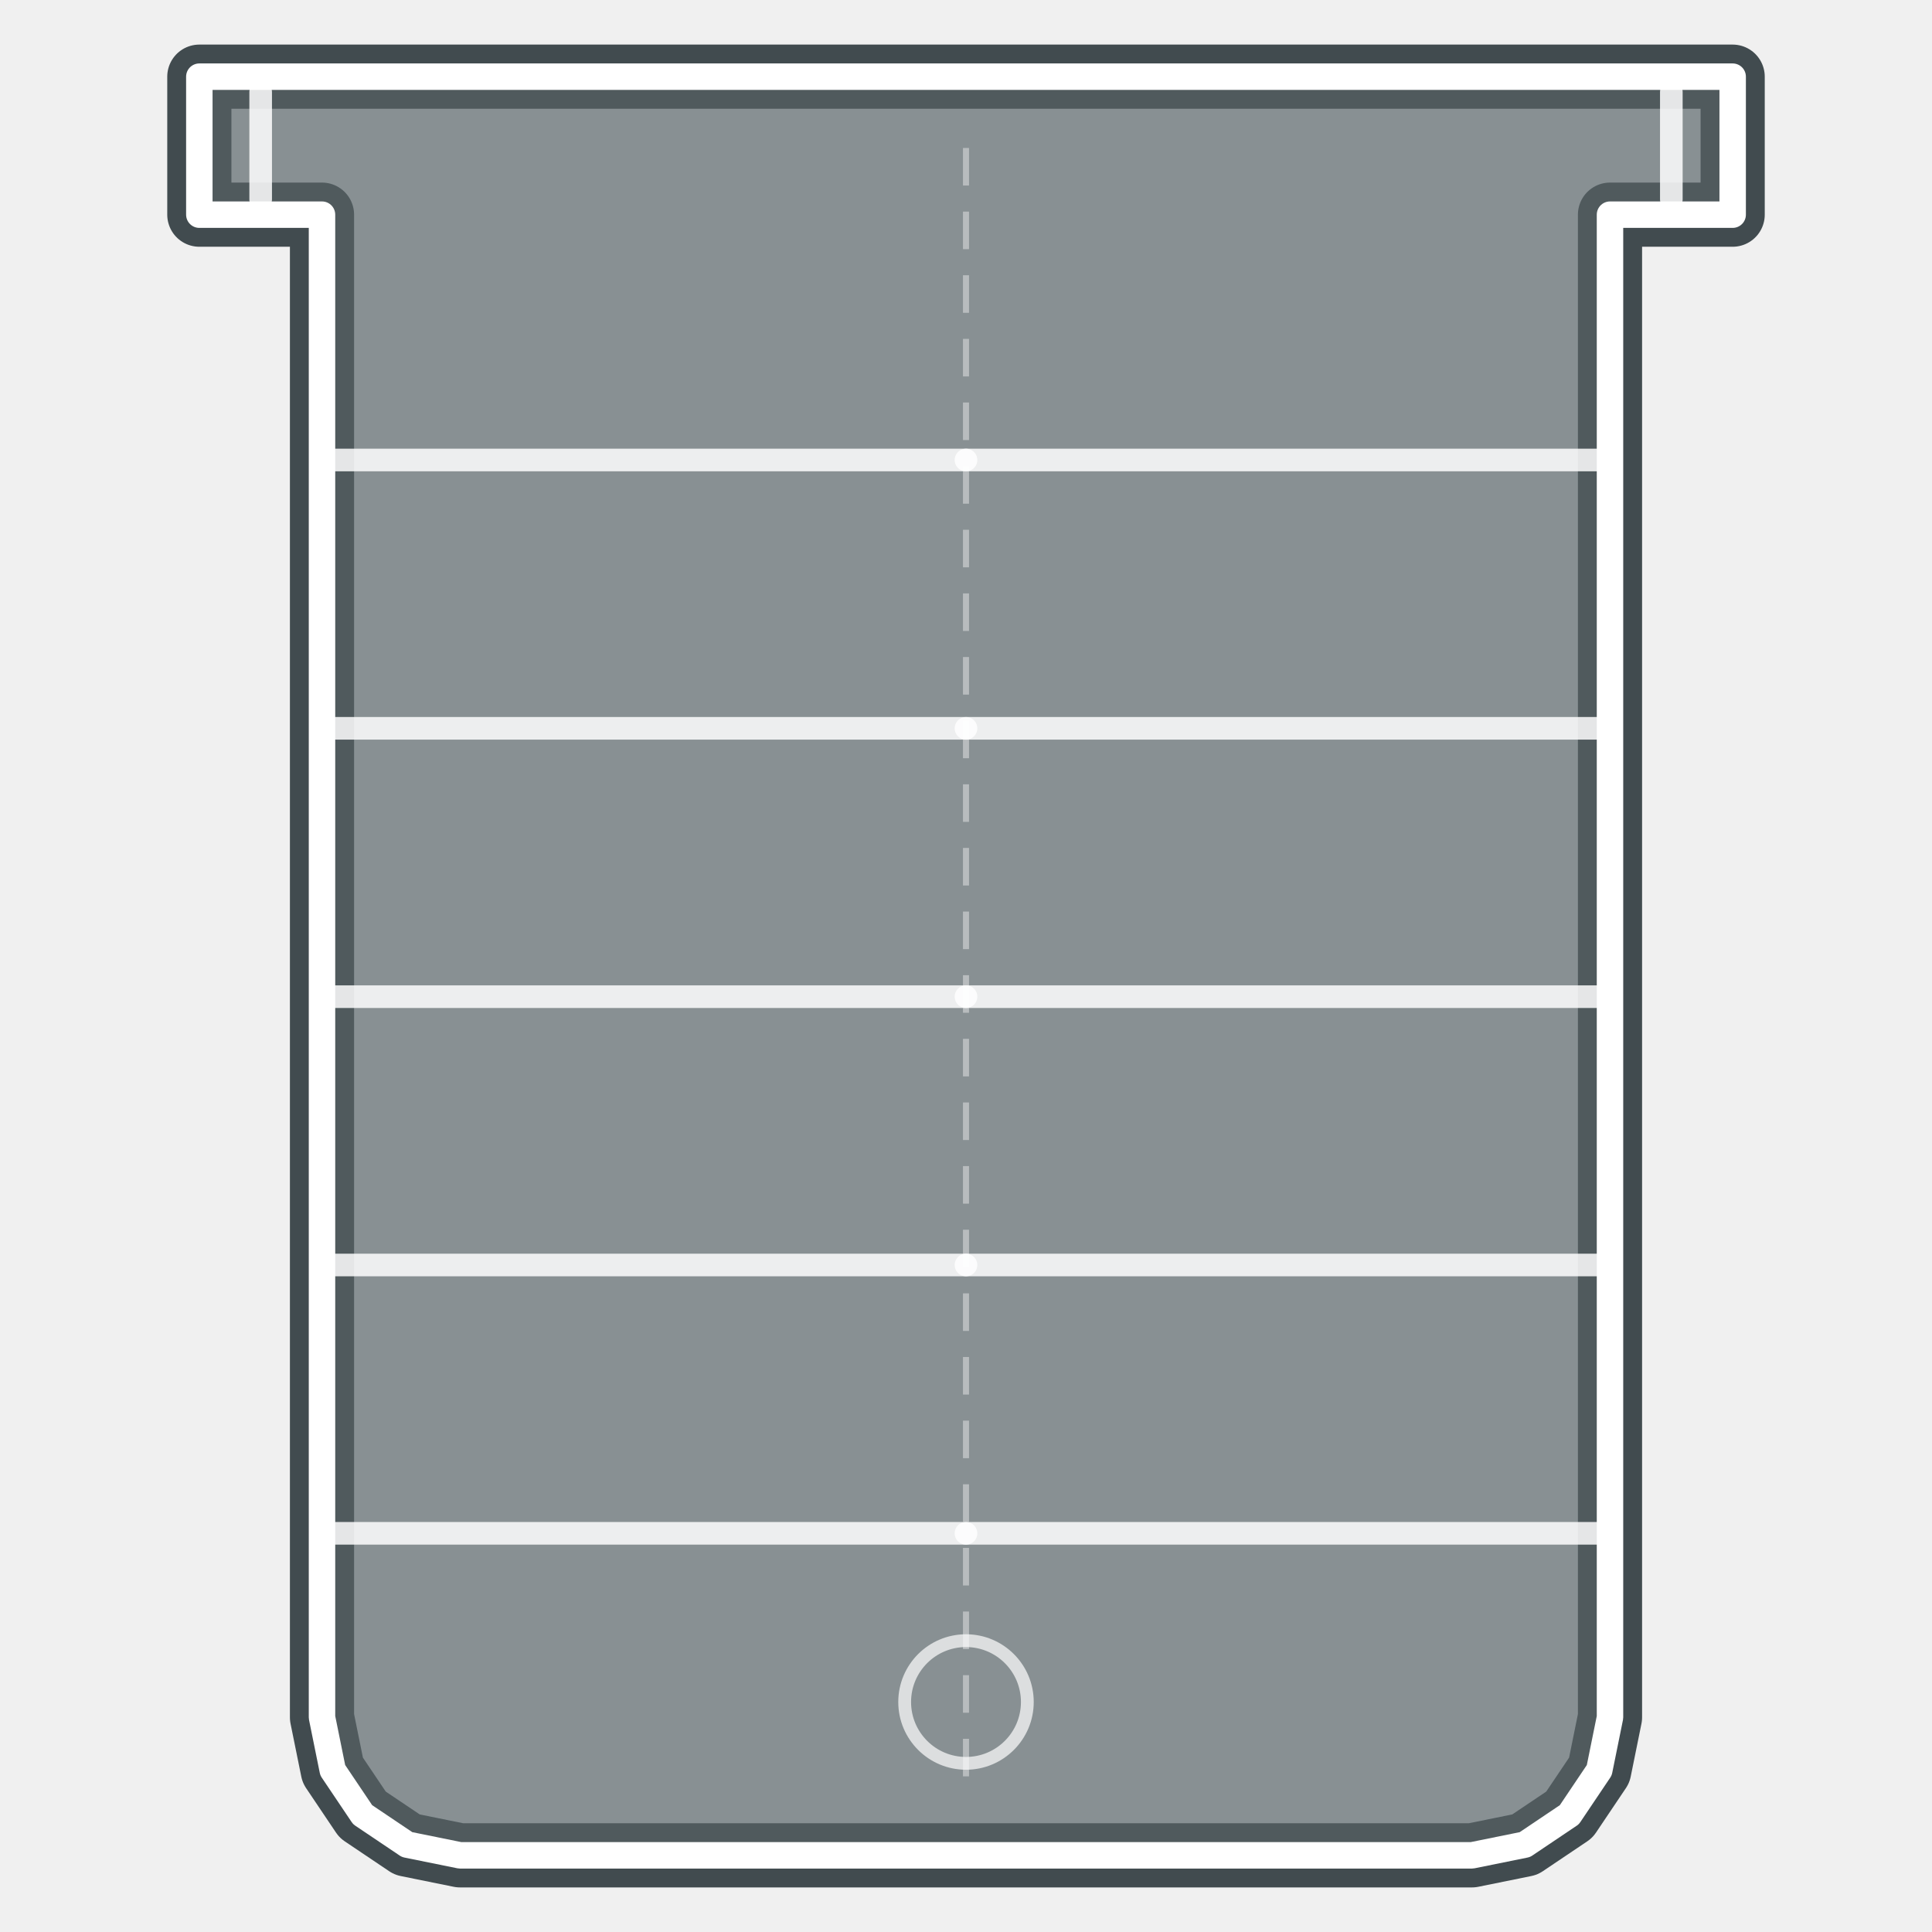
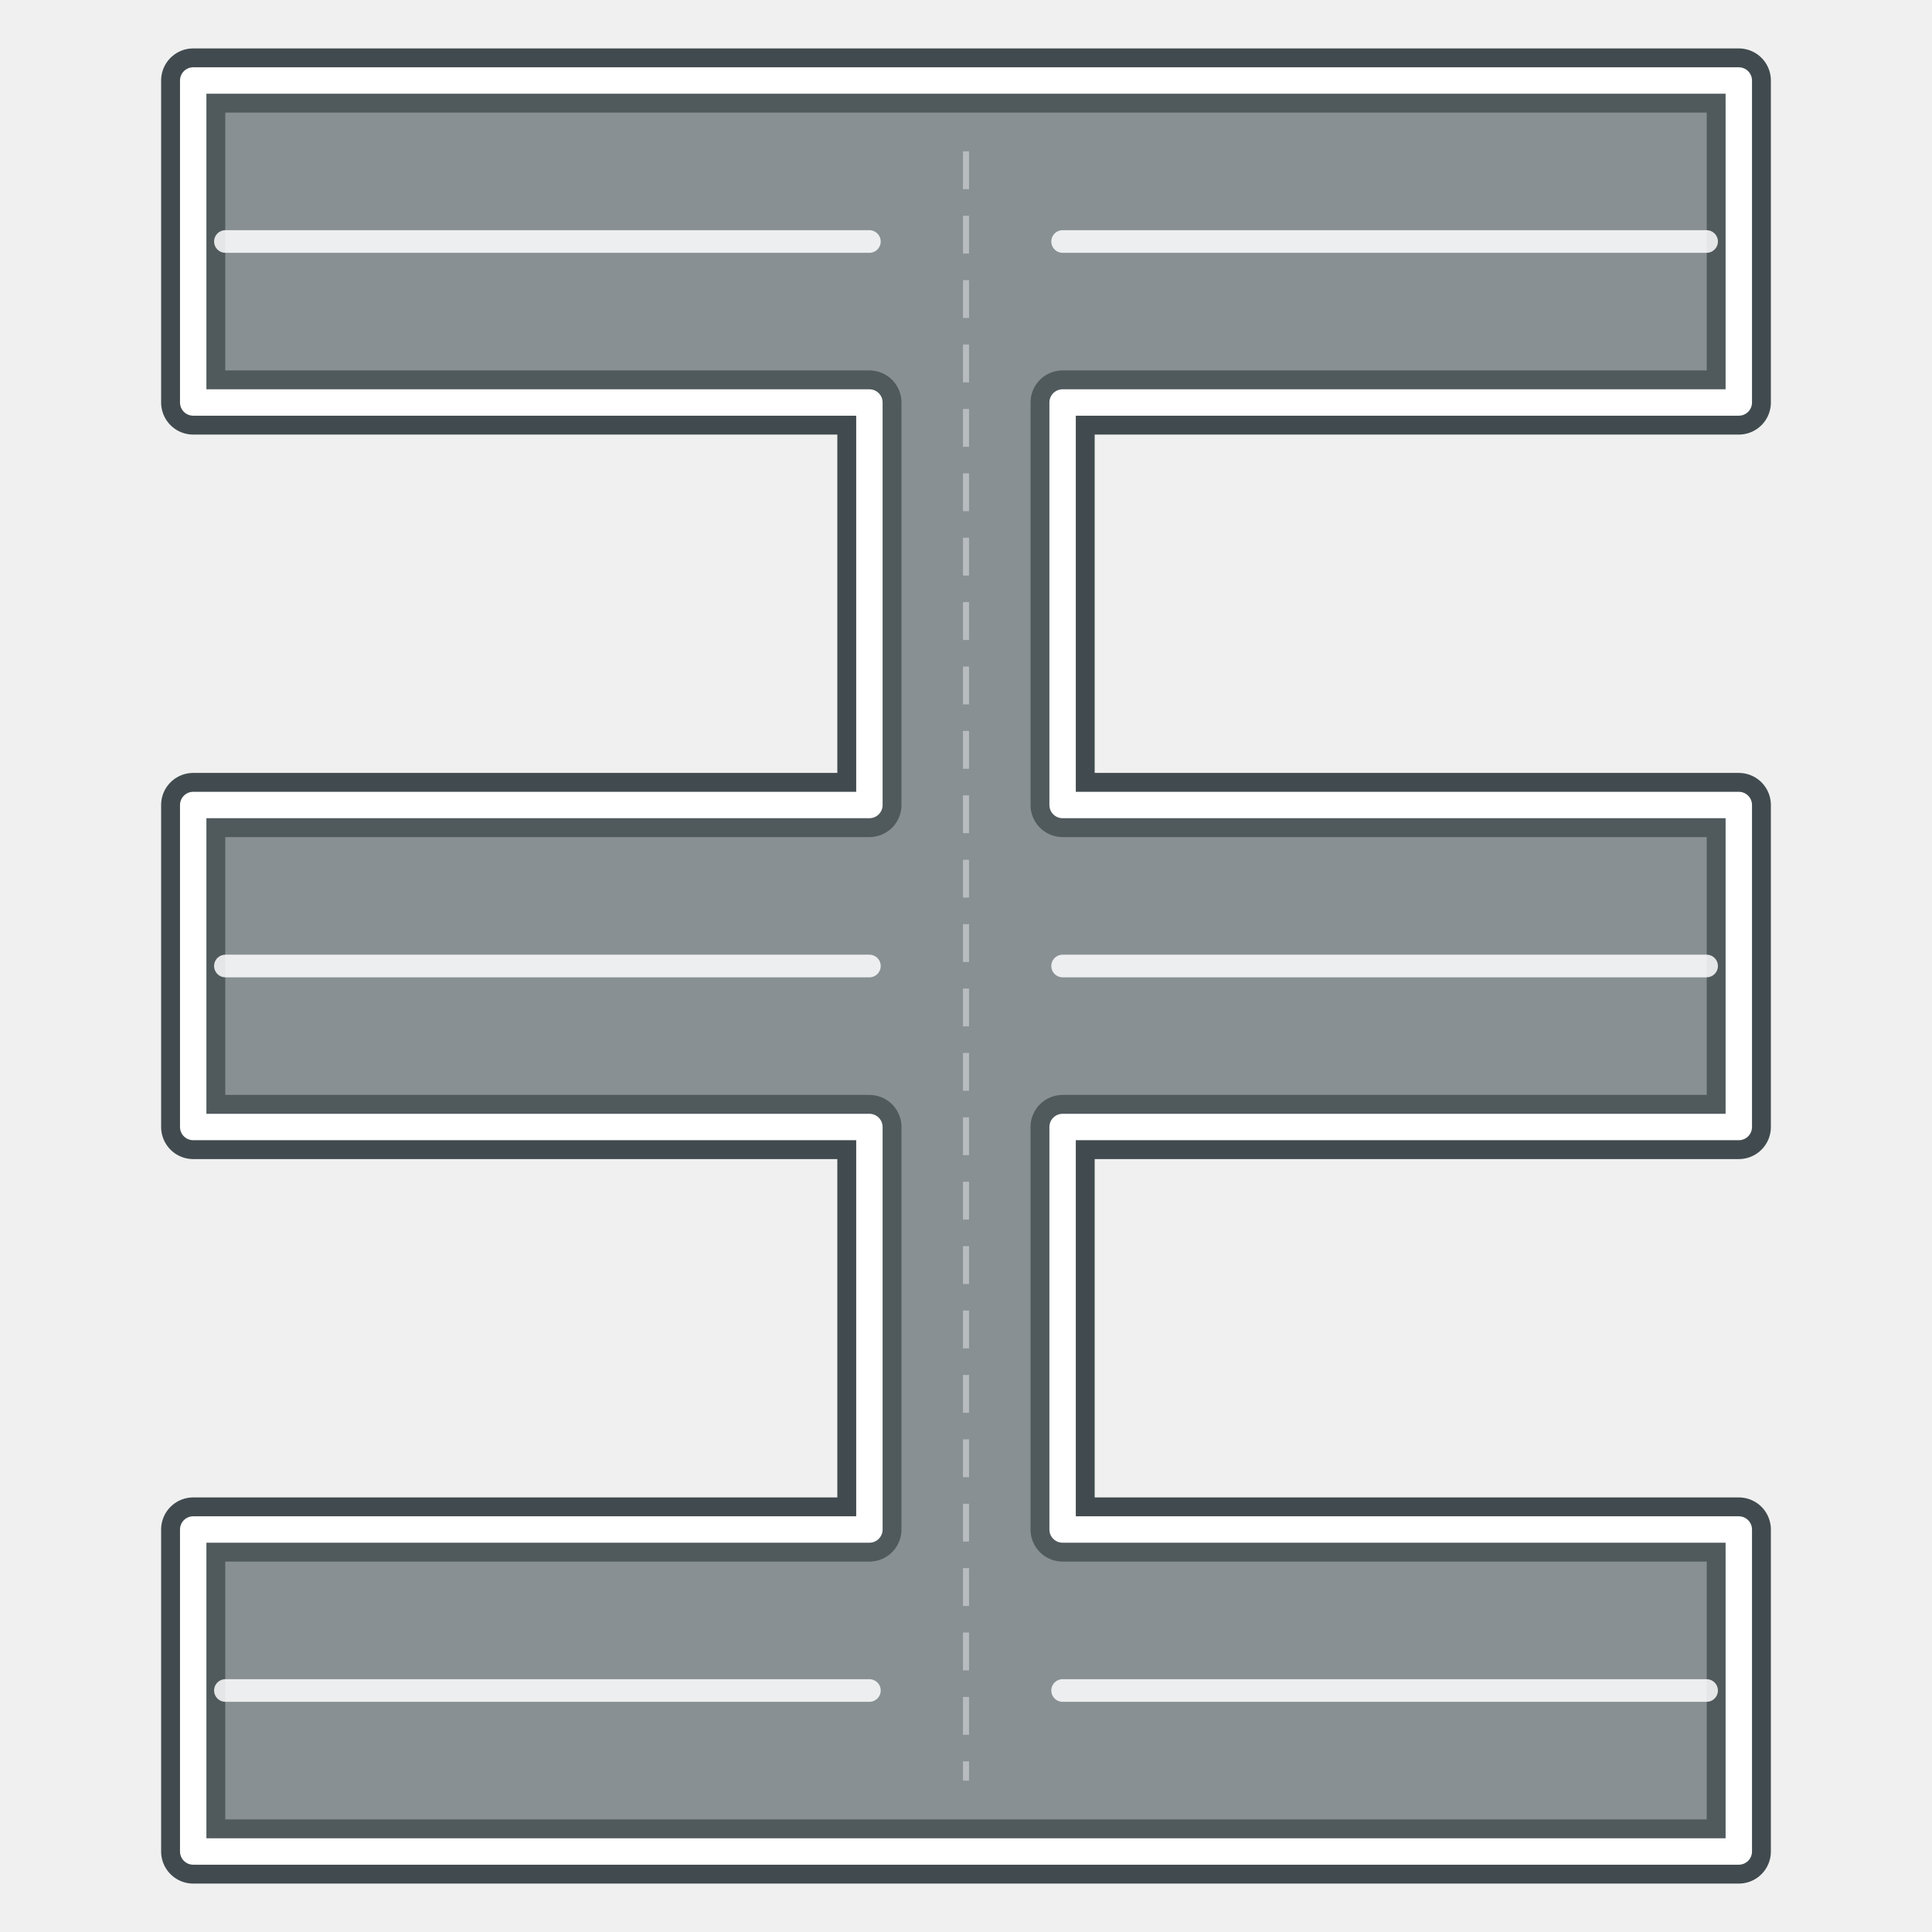
- <svg xmlns="http://www.w3.org/2000/svg" viewBox="-16.00 0.00 252.00 252.00" width="512" height="512">
-   <polygon points="110.0,10.0 210.0,10.0 210.0,28.0 194.0,28.0 194.0,224.0 192.6,230.9 188.7,236.7 182.9,240.6 176.0,242.0 110.0,242.0 110.0,242.0 44.0,242.0 37.1,240.6 31.3,236.7 27.4,230.9 26.0,224.0 26.0,28.0 10.0,28.0 10.0,10.0 110.0,10.0" fill="#0b1d24" fill-opacity="0.6" stroke="#07141a" stroke-opacity=".75" stroke-width="8.37" stroke-linejoin="round" />
-   <polygon points="110.0,10.0 210.0,10.0 210.0,28.0 194.0,28.0 194.0,224.0 192.6,230.9 188.7,236.7 182.9,240.6 176.0,242.0 110.0,242.0 110.0,242.0 44.0,242.0 37.1,240.6 31.3,236.7 27.4,230.9 26.0,224.0 26.0,28.0 10.0,28.0 10.0,10.0 110.0,10.0" fill="#ffffff" fill-opacity=".22" stroke="#ffffff" stroke-width="3.45" stroke-linejoin="round" />
-   <line x1="110" y1="19.3" x2="110" y2="232.7" stroke="#ffffff" stroke-width="0.79" stroke-dasharray="4.9 3.4" opacity=".4" />
-   <line x1="110" y1="60" x2="194" y2="60" stroke="#ffffff" stroke-width="2.95" stroke-linecap="round" opacity=".85" />
-   <line x1="110" y1="60" x2="26" y2="60" stroke="#ffffff" stroke-width="2.95" stroke-linecap="round" opacity=".85" />
-   <line x1="110" y1="95" x2="194" y2="95" stroke="#ffffff" stroke-width="2.95" stroke-linecap="round" opacity=".85" />
-   <line x1="110" y1="95" x2="26" y2="95" stroke="#ffffff" stroke-width="2.95" stroke-linecap="round" opacity=".85" />
-   <line x1="110" y1="130" x2="194" y2="130" stroke="#ffffff" stroke-width="2.95" stroke-linecap="round" opacity=".85" />
-   <line x1="110" y1="130" x2="26" y2="130" stroke="#ffffff" stroke-width="2.95" stroke-linecap="round" opacity=".85" />
-   <line x1="110" y1="165" x2="194" y2="165" stroke="#ffffff" stroke-width="2.95" stroke-linecap="round" opacity=".85" />
-   <line x1="110" y1="165" x2="26" y2="165" stroke="#ffffff" stroke-width="2.95" stroke-linecap="round" opacity=".85" />
-   <line x1="110" y1="200" x2="194" y2="200" stroke="#ffffff" stroke-width="2.95" stroke-linecap="round" opacity=".85" />
-   <line x1="110" y1="200" x2="26" y2="200" stroke="#ffffff" stroke-width="2.95" stroke-linecap="round" opacity=".85" />
-   <line x1="202" y1="12" x2="202" y2="26" stroke="#ffffff" stroke-width="2.95" stroke-linecap="round" opacity=".85" />
-   <line x1="18" y1="12" x2="18" y2="26" stroke="#ffffff" stroke-width="2.95" stroke-linecap="round" opacity=".85" />
-   <circle cx="110" cy="222" r="8" fill="none" stroke="#ffffff" stroke-width="1.67" stroke-linejoin="round" stroke-linecap="round" opacity=".7" />
+ <svg xmlns="http://www.w3.org/2000/svg" viewBox="-10.00 0.00 240.00 240.00" width="512" height="512">
+   <polygon points="110.0,10.0 206.0,10.0 206.0,50.0 122.0,50.0 122.0,100.0 206.0,100.0 206.0,140.0 122.0,140.0 122.0,190.0 206.0,190.0 206.0,230.0 110.0,230.0 110.0,230.0 14.0,230.0 14.0,190.0 98.0,190.0 98.0,140.0 14.0,140.0 14.0,100.0 98.0,100.0 98.0,50.0 14.0,50.0 14.0,10.0 110.0,10.0" fill="#0b1d24" fill-opacity="0.6" stroke="#07141a" stroke-opacity=".75" stroke-width="7.97" stroke-linejoin="round" />
+   <polygon points="110.0,10.0 206.0,10.0 206.0,50.0 122.0,50.0 122.0,100.0 206.0,100.0 206.0,140.0 122.0,140.0 122.0,190.0 206.0,190.0 206.0,230.0 110.0,230.0 110.0,230.0 14.0,230.0 14.0,190.0 98.0,190.0 98.0,140.0 14.0,140.0 14.0,100.0 98.0,100.0 98.0,50.0 14.0,50.0 14.0,10.0 110.0,10.0" fill="#ffffff" fill-opacity=".22" stroke="#ffffff" stroke-width="3.28" stroke-linejoin="round" />
+   <line x1="110" y1="18.8" x2="110" y2="221.2" stroke="#ffffff" stroke-width="0.75" stroke-dasharray="4.7 3.3" opacity=".4" />
+   <line x1="122" y1="30" x2="202" y2="30" stroke="#ffffff" stroke-width="2.81" stroke-linecap="round" opacity=".85" />
+   <line x1="98" y1="30" x2="18" y2="30" stroke="#ffffff" stroke-width="2.81" stroke-linecap="round" opacity=".85" />
+   <line x1="122" y1="120" x2="202" y2="120" stroke="#ffffff" stroke-width="2.81" stroke-linecap="round" opacity=".85" />
+   <line x1="98" y1="120" x2="18" y2="120" stroke="#ffffff" stroke-width="2.81" stroke-linecap="round" opacity=".85" />
+   <line x1="122" y1="210" x2="202" y2="210" stroke="#ffffff" stroke-width="2.81" stroke-linecap="round" opacity=".85" />
+   <line x1="98" y1="210" x2="18" y2="210" stroke="#ffffff" stroke-width="2.81" stroke-linecap="round" opacity=".85" />
</svg>
